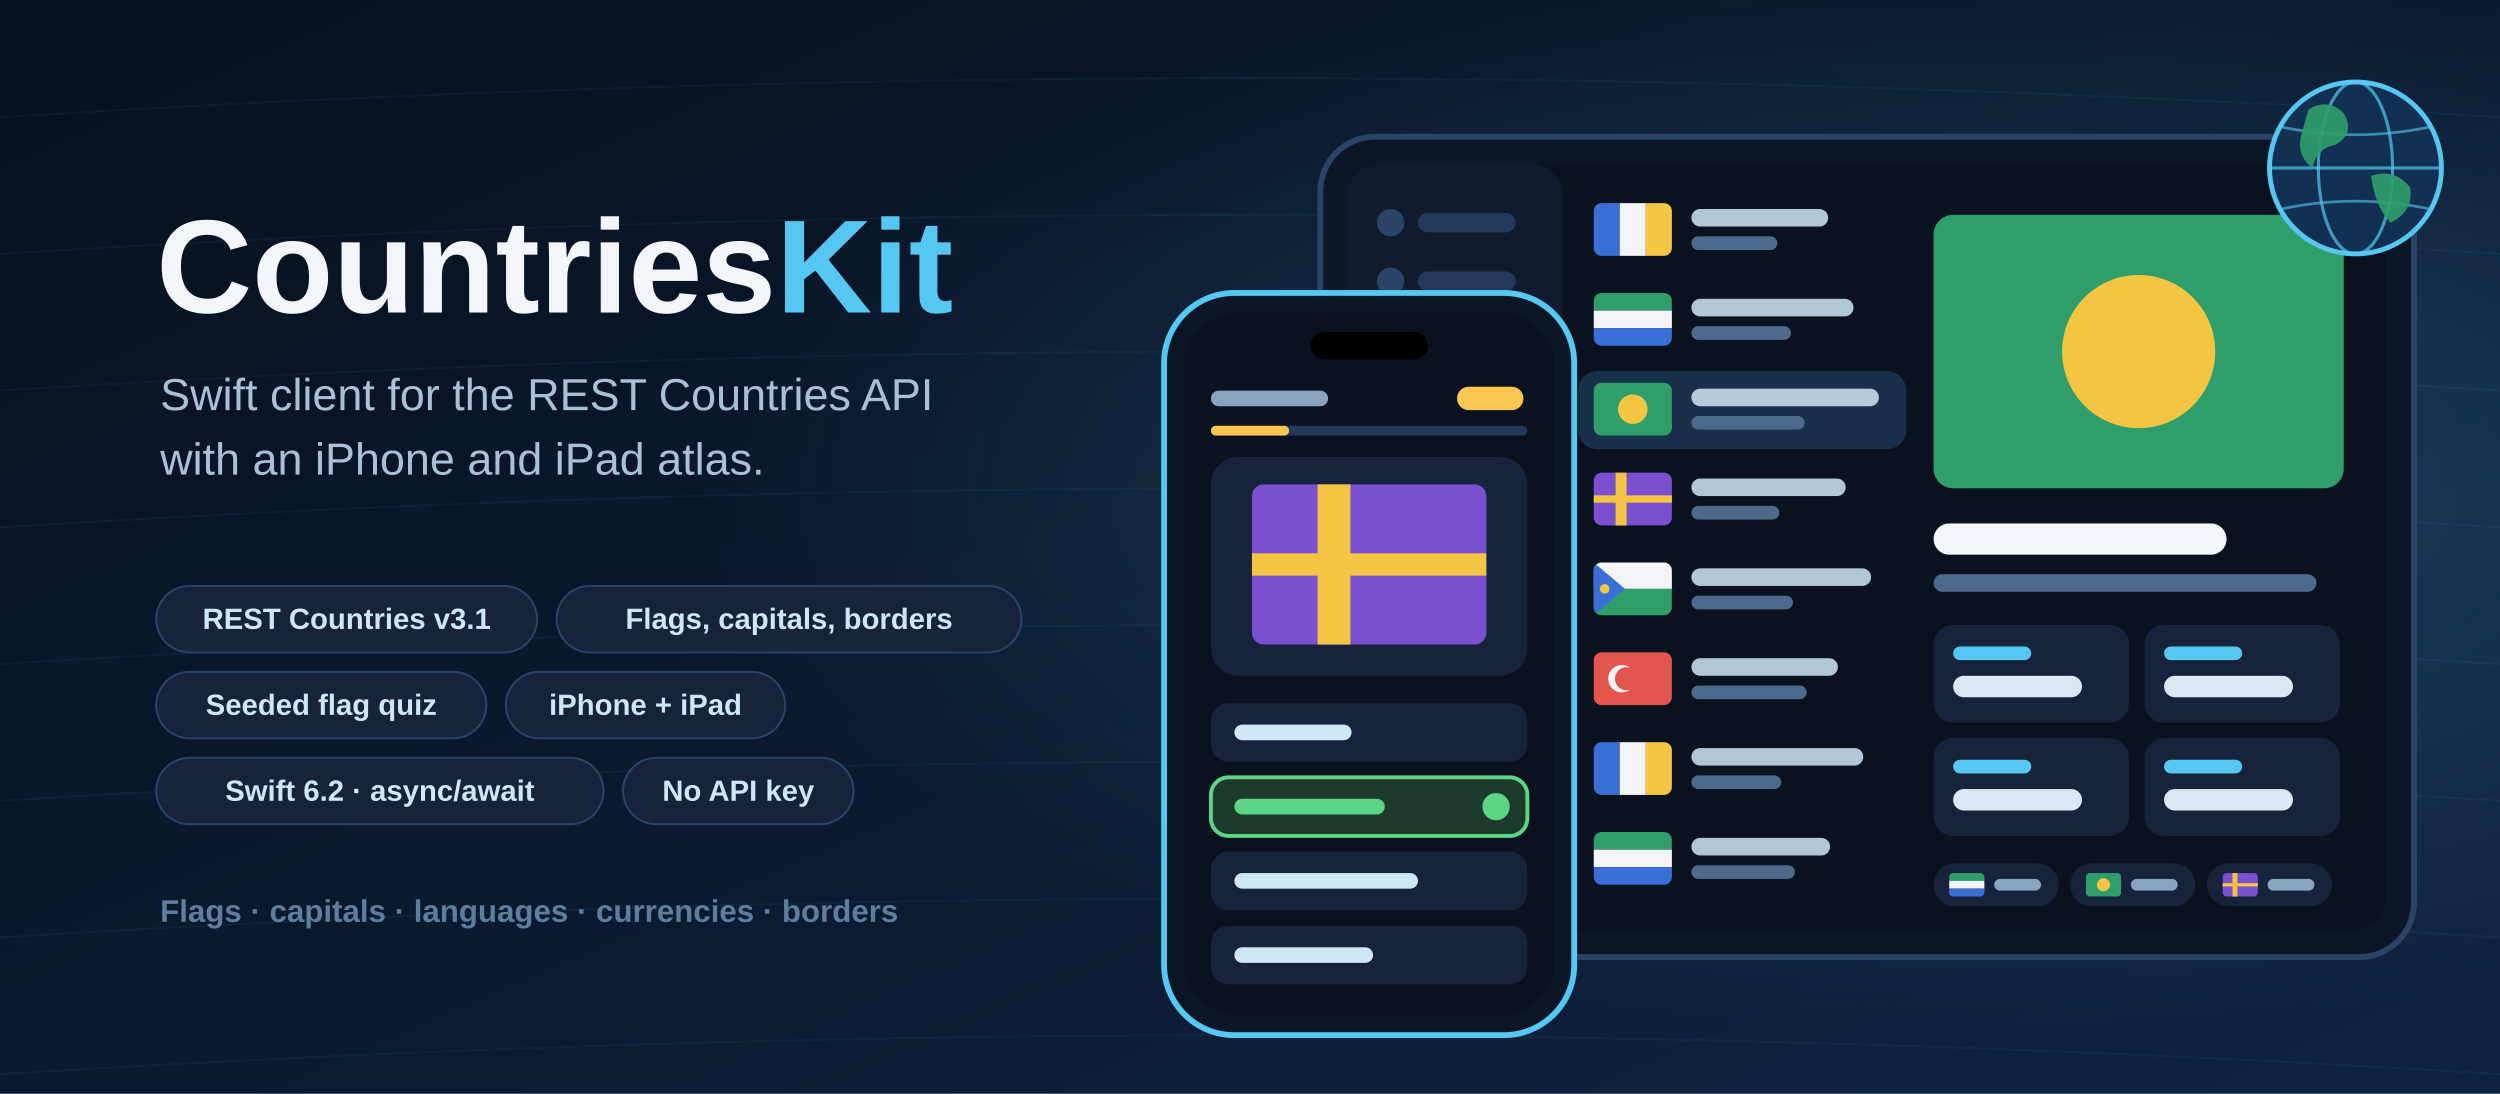
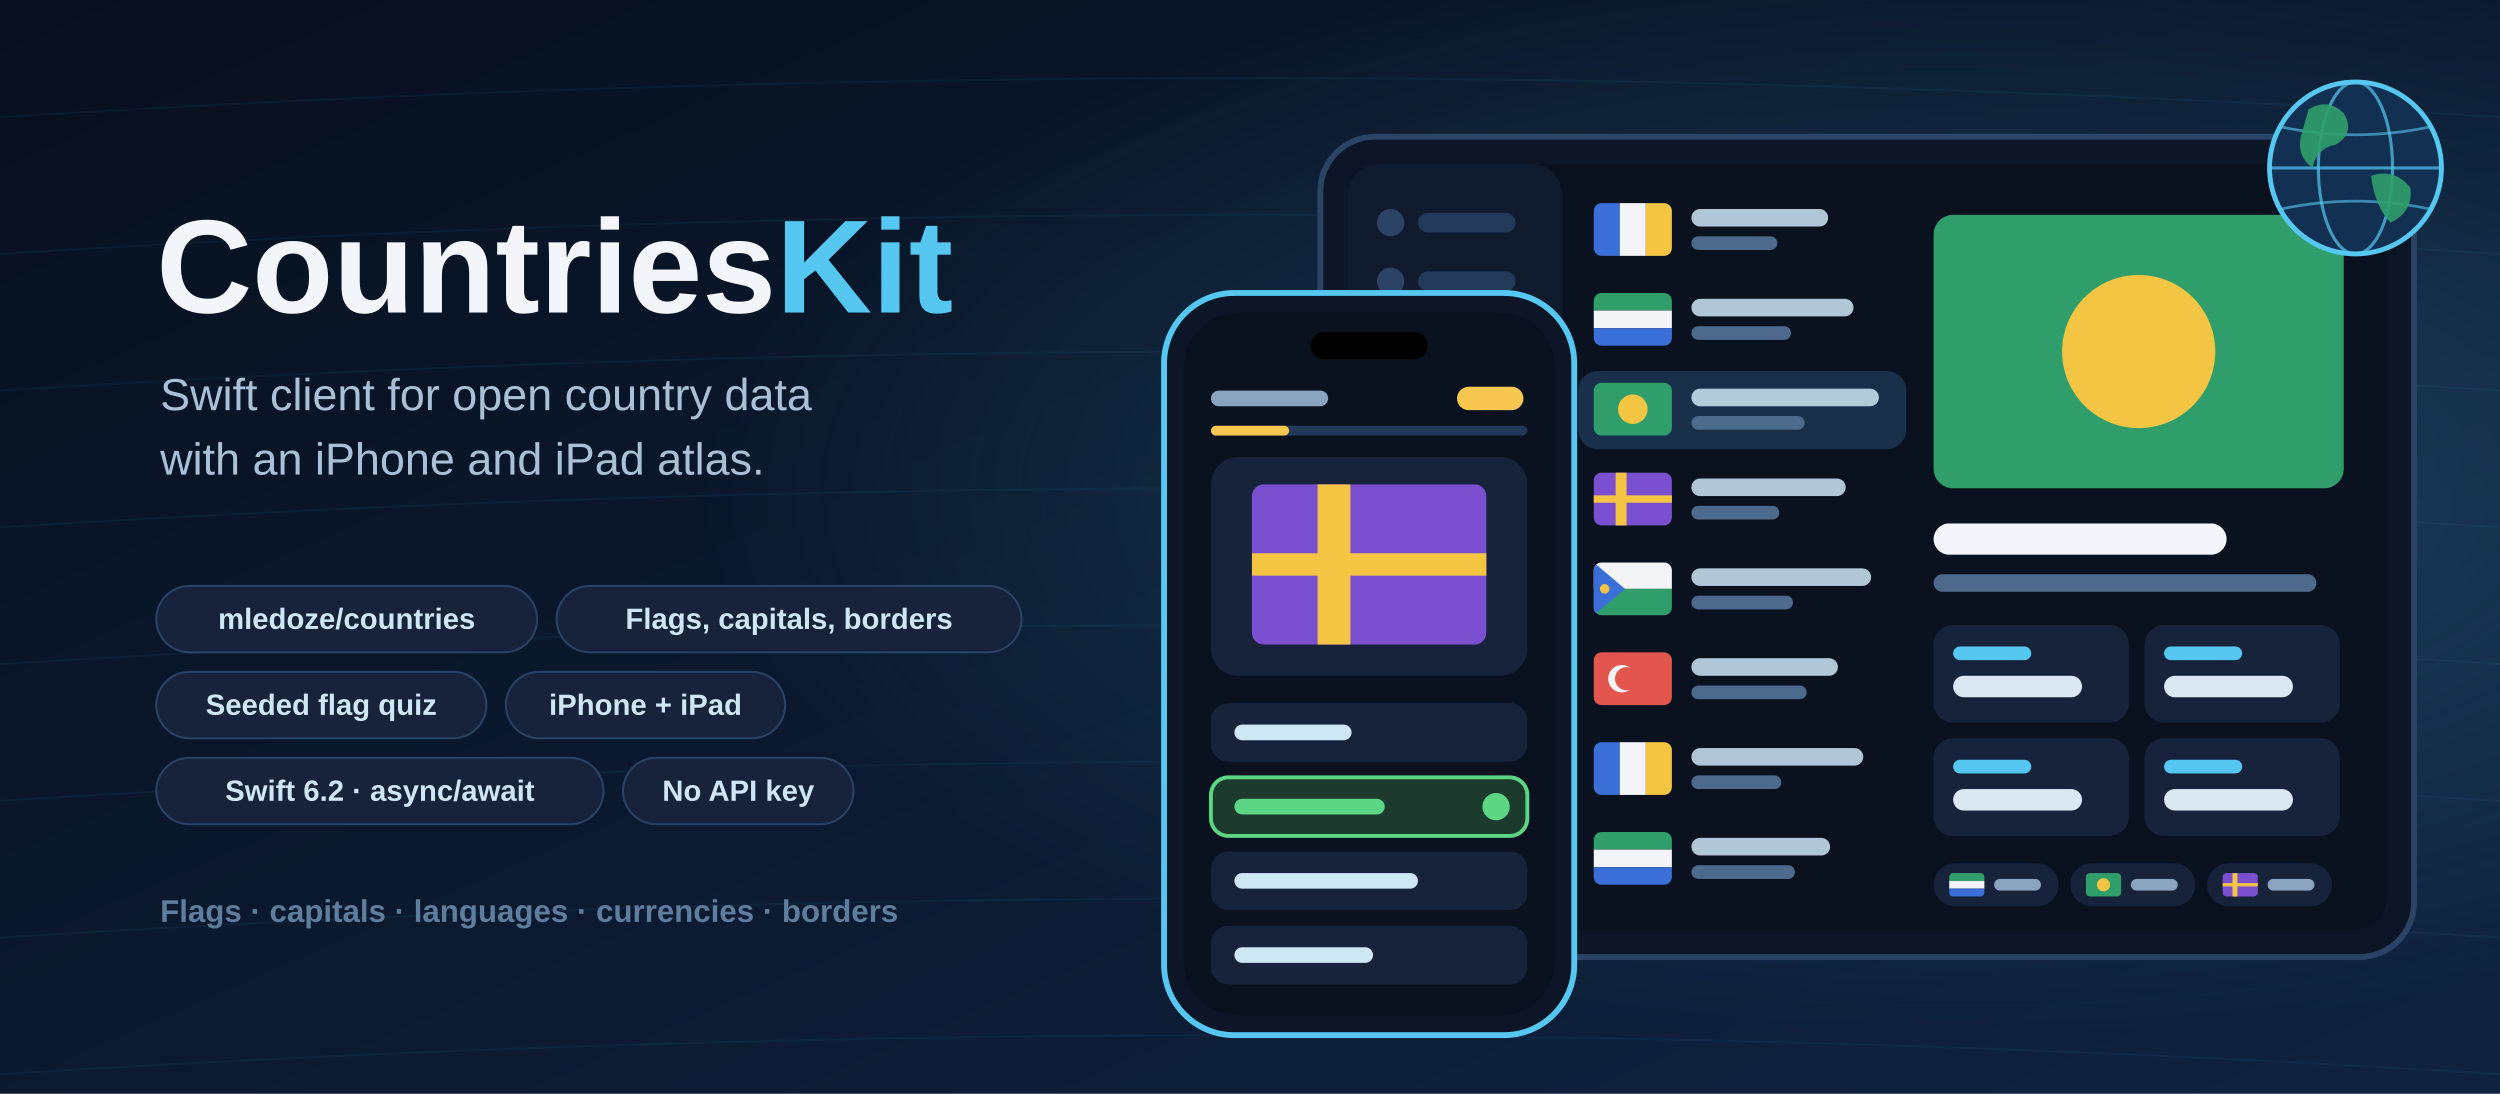
- <svg xmlns="http://www.w3.org/2000/svg" width="1280" height="560" viewBox="0 0 1280 560" role="img" aria-label="CountriesKit: a Swift client for the REST Countries API with an iPhone and iPad atlas">
+ <svg xmlns="http://www.w3.org/2000/svg" width="1280" height="560" viewBox="0 0 1280 560" role="img" aria-label="CountriesKit: a Swift client for open country data with an iPhone and iPad atlas">
  <defs>
    <linearGradient id="bg" x1="0" y1="0" x2="1" y2="1">
      <stop offset="0" stop-color="#07101e" />
      <stop offset="1" stop-color="#0f2340" />
    </linearGradient>
    <radialGradient id="glow" cx="0.78" cy="0.45" r="0.5">
      <stop offset="0" stop-color="#55c7f0" stop-opacity="0.22" />
      <stop offset="1" stop-color="#55c7f0" stop-opacity="0" />
    </radialGradient>
  </defs>
  <rect width="1280" height="560" fill="url(#bg)" />
  <rect width="1280" height="560" fill="url(#glow)" />
  <g stroke="#55c7f0" stroke-opacity="0.06" stroke-width="1" fill="none">
    <path d="M0 60 Q640 20 1280 60" />
    <path d="M0 130 Q640 90 1280 130" />
    <path d="M0 200 Q640 160 1280 200" />
    <path d="M0 270 Q640 230 1280 270" />
    <path d="M0 340 Q640 300 1280 340" />
    <path d="M0 410 Q640 370 1280 410" />
    <path d="M0 480 Q640 440 1280 480" />
    <path d="M0 550 Q640 510 1280 550" />
  </g>
  <text x="80" y="160" font-family="-apple-system, BlinkMacSystemFont, 'SF Pro Display', 'Helvetica Neue', 'Segoe UI', Arial, sans-serif" font-size="68" font-weight="800" fill="#f2f6fa">Countries<tspan fill="#55c7f0">Kit</tspan>
  </text>
-   <text x="82" y="210" font-family="-apple-system, BlinkMacSystemFont, 'SF Pro Display', 'Helvetica Neue', 'Segoe UI', Arial, sans-serif" font-size="23" font-weight="500" fill="#a9c0d6">Swift client for the REST Countries API</text>
+   <text x="82" y="210" font-family="-apple-system, BlinkMacSystemFont, 'SF Pro Display', 'Helvetica Neue', 'Segoe UI', Arial, sans-serif" font-size="23" font-weight="500" fill="#a9c0d6">Swift client for open country data</text>
  <text x="82" y="243" font-family="-apple-system, BlinkMacSystemFont, 'SF Pro Display', 'Helvetica Neue', 'Segoe UI', Arial, sans-serif" font-size="23" font-weight="500" fill="#a9c0d6">with an iPhone and iPad atlas.</text>
  <rect x="80" y="300" width="195" height="34" rx="17" fill="#16233a" stroke="#2b4466" />
-   <text x="177.5" y="322" text-anchor="middle" font-family="-apple-system, BlinkMacSystemFont, 'SF Pro Display', 'Helvetica Neue', 'Segoe UI', Arial, sans-serif" font-size="15" font-weight="600" fill="#cfe6f5">REST Countries v3.1</text>
+   <text x="177.5" y="322" text-anchor="middle" font-family="-apple-system, BlinkMacSystemFont, 'SF Pro Display', 'Helvetica Neue', 'Segoe UI', Arial, sans-serif" font-size="15" font-weight="600" fill="#cfe6f5">mledoze/countries</text>
  <rect x="285" y="300" width="238" height="34" rx="17" fill="#16233a" stroke="#2b4466" />
  <text x="404.0" y="322" text-anchor="middle" font-family="-apple-system, BlinkMacSystemFont, 'SF Pro Display', 'Helvetica Neue', 'Segoe UI', Arial, sans-serif" font-size="15" font-weight="600" fill="#cfe6f5">Flags, capitals, borders</text>
  <rect x="80" y="344" width="169" height="34" rx="17" fill="#16233a" stroke="#2b4466" />
  <text x="164.5" y="366" text-anchor="middle" font-family="-apple-system, BlinkMacSystemFont, 'SF Pro Display', 'Helvetica Neue', 'Segoe UI', Arial, sans-serif" font-size="15" font-weight="600" fill="#cfe6f5">Seeded flag quiz</text>
  <rect x="259" y="344" width="143" height="34" rx="17" fill="#16233a" stroke="#2b4466" />
  <text x="330.5" y="366" text-anchor="middle" font-family="-apple-system, BlinkMacSystemFont, 'SF Pro Display', 'Helvetica Neue', 'Segoe UI', Arial, sans-serif" font-size="15" font-weight="600" fill="#cfe6f5">iPhone + iPad</text>
  <rect x="80" y="388" width="229" height="34" rx="17" fill="#16233a" stroke="#2b4466" />
  <text x="194.5" y="410" text-anchor="middle" font-family="-apple-system, BlinkMacSystemFont, 'SF Pro Display', 'Helvetica Neue', 'Segoe UI', Arial, sans-serif" font-size="15" font-weight="600" fill="#cfe6f5">Swift 6.2 · async/await</text>
  <rect x="319" y="388" width="118" height="34" rx="17" fill="#16233a" stroke="#2b4466" />
  <text x="378.0" y="410" text-anchor="middle" font-family="-apple-system, BlinkMacSystemFont, 'SF Pro Display', 'Helvetica Neue', 'Segoe UI', Arial, sans-serif" font-size="15" font-weight="600" fill="#cfe6f5">No API key</text>
  <text x="82" y="472" font-family="-apple-system, BlinkMacSystemFont, 'SF Pro Display', 'Helvetica Neue', 'Segoe UI', Arial, sans-serif" font-size="16" font-weight="600" fill="#5f7d9c">Flags · capitals · languages · currencies · borders</text>
  <rect x="676" y="70" width="560" height="420" rx="28" fill="#0d1626" stroke="#2b4466" stroke-width="3" />
  <rect x="690" y="84" width="532" height="392" rx="16" fill="#0a1220" />
  <rect x="690" y="84" width="110" height="392" rx="16" fill="#101b2e" />
  <circle cx="712" cy="114" r="7" fill="#2b4466" />
  <rect x="726" y="109" width="50" height="10" rx="5" fill="#23395a" />
  <circle cx="712" cy="144" r="7" fill="#2b4466" />
  <rect x="726" y="139" width="50" height="10" rx="5" fill="#23395a" />
  <circle cx="712" cy="174" r="7" fill="#2b4466" />
  <rect x="726" y="169" width="50" height="10" rx="5" fill="#23395a" />
  <circle cx="712" cy="204" r="7" fill="#2b4466" />
  <rect x="726" y="199" width="50" height="10" rx="5" fill="#23395a" />
  <circle cx="712" cy="234" r="7" fill="#55c7f0" />
  <rect x="726" y="229" width="58" height="10" rx="5" fill="#55c7f0" />
  <circle cx="712" cy="264" r="7" fill="#2b4466" />
  <rect x="726" y="259" width="50" height="10" rx="5" fill="#23395a" />
  <g>
    <clipPath id="c816_104">
      <rect x="816" y="104" width="40" height="27" rx="4" />
    </clipPath>
    <g clip-path="url(#c816_104)">
      <rect x="816" y="104" width="13.333" height="27" fill="#3b6fd8" />
      <rect x="829.333" y="104" width="13.333" height="27" fill="#f2f4f7" />
      <rect x="842.667" y="104" width="13.333" height="27" fill="#f4c542" />
    </g>
  </g>
  <rect x="866" y="107" width="70" height="9" rx="4.5" fill="#cfe6f5" opacity="0.85" />
  <rect x="866" y="121" width="44" height="7" rx="3.5" fill="#4d6a8c" />
  <g>
    <clipPath id="c816_150">
      <rect x="816" y="150" width="40" height="27" rx="4" />
    </clipPath>
    <g clip-path="url(#c816_150)">
      <rect x="816" y="150" width="40" height="9.0" fill="#2f9e6a" />
      <rect x="816" y="159.0" width="40" height="9.0" fill="#f2f4f7" />
      <rect x="816" y="168.0" width="40" height="9.0" fill="#3b6fd8" />
    </g>
  </g>
  <rect x="866" y="153" width="83" height="9" rx="4.5" fill="#cfe6f5" opacity="0.85" />
  <rect x="866" y="167" width="51" height="7" rx="3.5" fill="#4d6a8c" />
  <rect x="808" y="190" width="168" height="40" rx="10" fill="#183049" />
  <g>
    <clipPath id="c816_196">
      <rect x="816" y="196" width="40" height="27" rx="4" />
    </clipPath>
    <g clip-path="url(#c816_196)">
      <rect x="816" y="196" width="40" height="27" fill="#2f9e6a" />
      <circle cx="836.0" cy="209.5" r="7.56" fill="#f4c542" />
    </g>
  </g>
  <rect x="866" y="199" width="96" height="9" rx="4.5" fill="#cfe6f5" opacity="0.85" />
  <rect x="866" y="213" width="58" height="7" rx="3.5" fill="#4d6a8c" />
  <g>
    <clipPath id="c816_242">
      <rect x="816" y="242" width="40" height="27" rx="4" />
    </clipPath>
    <g clip-path="url(#c816_242)">
      <rect x="816" y="242" width="40" height="27" fill="#7a4fd0" />
      <rect x="827.2" y="242" width="5.6" height="27" fill="#f4c542" />
      <rect x="816" y="253.61" width="40" height="3.78" fill="#f4c542" />
    </g>
  </g>
  <rect x="866" y="245" width="79" height="9" rx="4.5" fill="#cfe6f5" opacity="0.85" />
  <rect x="866" y="259" width="45" height="7" rx="3.5" fill="#4d6a8c" />
  <g>
    <clipPath id="c816_288">
      <rect x="816" y="288" width="40" height="27" rx="4" />
    </clipPath>
    <g clip-path="url(#c816_288)">
      <rect x="816" y="288" width="40" height="13.5" fill="#f2f4f7" />
      <rect x="816" y="301.5" width="40" height="13.5" fill="#2f9e6a" />
      <polygon points="816,288 832.0,301.5 816,315" fill="#3b6fd8" />
      <circle cx="821.6" cy="301.5" r="2.43" fill="#f4c542" />
    </g>
  </g>
  <rect x="866" y="291" width="92" height="9" rx="4.5" fill="#cfe6f5" opacity="0.85" />
  <rect x="866" y="305" width="52" height="7" rx="3.5" fill="#4d6a8c" />
  <g>
    <clipPath id="c816_334">
      <rect x="816" y="334" width="40" height="27" rx="4" />
    </clipPath>
    <g clip-path="url(#c816_334)">
      <rect x="816" y="334" width="40" height="27" fill="#e2564d" />
      <circle cx="830.4" cy="347.5" r="7.02" fill="#f2f4f7" />
      <circle cx="832.8" cy="347.5" r="5.94" fill="#e2564d" />
    </g>
  </g>
  <rect x="866" y="337" width="75" height="9" rx="4.5" fill="#cfe6f5" opacity="0.85" />
  <rect x="866" y="351" width="59" height="7" rx="3.5" fill="#4d6a8c" />
  <g>
    <clipPath id="c816_380">
      <rect x="816" y="380" width="40" height="27" rx="4" />
    </clipPath>
    <g clip-path="url(#c816_380)">
      <rect x="816" y="380" width="13.333" height="27" fill="#3b6fd8" />
      <rect x="829.333" y="380" width="13.333" height="27" fill="#f2f4f7" />
      <rect x="842.667" y="380" width="13.333" height="27" fill="#f4c542" />
    </g>
  </g>
  <rect x="866" y="383" width="88" height="9" rx="4.5" fill="#cfe6f5" opacity="0.85" />
  <rect x="866" y="397" width="46" height="7" rx="3.5" fill="#4d6a8c" />
  <g>
    <clipPath id="c816_426">
      <rect x="816" y="426" width="40" height="27" rx="4" />
    </clipPath>
    <g clip-path="url(#c816_426)">
      <rect x="816" y="426" width="40" height="9.0" fill="#2f9e6a" />
      <rect x="816" y="435.0" width="40" height="9.0" fill="#f2f4f7" />
      <rect x="816" y="444.0" width="40" height="9.0" fill="#3b6fd8" />
    </g>
  </g>
  <rect x="866" y="429" width="71" height="9" rx="4.5" fill="#cfe6f5" opacity="0.85" />
  <rect x="866" y="443" width="53" height="7" rx="3.5" fill="#4d6a8c" />
  <g>
    <clipPath id="c990_110">
      <rect x="990" y="110" width="210" height="140" rx="10" />
    </clipPath>
    <g clip-path="url(#c990_110)">
      <rect x="990" y="110" width="210" height="140" fill="#2f9e6a" />
      <circle cx="1095.0" cy="180.0" r="39.2" fill="#f4c542" />
    </g>
  </g>
  <rect x="990" y="268" width="150" height="16" rx="8" fill="#f2f6fa" />
  <rect x="990" y="294" width="196" height="9" rx="4.5" fill="#4d6a8c" />
  <rect x="990" y="320" width="100" height="50" rx="10" fill="#16233a" />
  <rect x="1000" y="331" width="40" height="7" rx="3.5" fill="#55c7f0" />
  <rect x="1000" y="346" width="66" height="11" rx="5.5" fill="#dbe8f3" />
  <rect x="1098" y="320" width="100" height="50" rx="10" fill="#16233a" />
  <rect x="1108" y="331" width="40" height="7" rx="3.5" fill="#55c7f0" />
  <rect x="1108" y="346" width="66" height="11" rx="5.5" fill="#dbe8f3" />
  <rect x="990" y="378" width="100" height="50" rx="10" fill="#16233a" />
  <rect x="1000" y="389" width="40" height="7" rx="3.5" fill="#55c7f0" />
  <rect x="1000" y="404" width="66" height="11" rx="5.5" fill="#dbe8f3" />
  <rect x="1098" y="378" width="100" height="50" rx="10" fill="#16233a" />
  <rect x="1108" y="389" width="40" height="7" rx="3.5" fill="#55c7f0" />
  <rect x="1108" y="404" width="66" height="11" rx="5.5" fill="#dbe8f3" />
  <rect x="990" y="442" width="64" height="22" rx="11" fill="#16233a" />
  <g>
    <clipPath id="c998_447">
      <rect x="998" y="447" width="18" height="12" rx="2" />
    </clipPath>
    <g clip-path="url(#c998_447)">
      <rect x="998" y="447" width="18" height="4.0" fill="#2f9e6a" />
      <rect x="998" y="451.0" width="18" height="4.0" fill="#f2f4f7" />
      <rect x="998" y="455.0" width="18" height="4.0" fill="#3b6fd8" />
    </g>
  </g>
  <rect x="1021" y="450" width="24" height="6" rx="3" fill="#8aa3bf" />
  <rect x="1060" y="442" width="64" height="22" rx="11" fill="#16233a" />
  <g>
    <clipPath id="c1068_447">
      <rect x="1068" y="447" width="18" height="12" rx="2" />
    </clipPath>
    <g clip-path="url(#c1068_447)">
      <rect x="1068" y="447" width="18" height="12" fill="#2f9e6a" />
      <circle cx="1077.0" cy="453.0" r="3.36" fill="#f4c542" />
    </g>
  </g>
  <rect x="1091" y="450" width="24" height="6" rx="3" fill="#8aa3bf" />
  <rect x="1130" y="442" width="64" height="22" rx="11" fill="#16233a" />
  <g>
    <clipPath id="c1138_447">
      <rect x="1138" y="447" width="18" height="12" rx="2" />
    </clipPath>
    <g clip-path="url(#c1138_447)">
      <rect x="1138" y="447" width="18" height="12" fill="#7a4fd0" />
      <rect x="1143.04" y="447" width="2.52" height="12" fill="#f4c542" />
      <rect x="1138" y="452.16" width="18" height="1.68" fill="#f4c542" />
    </g>
  </g>
  <rect x="1161" y="450" width="24" height="6" rx="3" fill="#8aa3bf" />
  <rect x="596" y="150" width="210" height="380" rx="36" fill="#0d1626" stroke="#55c7f0" stroke-width="3" />
  <rect x="606" y="160" width="190" height="360" rx="28" fill="#0a1220" />
  <rect x="671" y="170" width="60" height="14" rx="7" fill="#000" />
  <rect x="620" y="200" width="60" height="8" rx="4" fill="#8aa3bf" />
  <rect x="746" y="198" width="34" height="12" rx="6" fill="#f9c74f" />
  <rect x="620" y="218" width="162" height="5" rx="2.5" fill="#23395a" />
  <rect x="620" y="218" width="40" height="5" rx="2.5" fill="#f9c74f" />
  <rect x="620" y="234" width="162" height="112" rx="14" fill="#16233a" />
  <g>
    <clipPath id="c641_248">
      <rect x="641" y="248" width="120" height="82" rx="6" />
    </clipPath>
    <g clip-path="url(#c641_248)">
      <rect x="641" y="248" width="120" height="82" fill="#7a4fd0" />
      <rect x="674.6" y="248" width="16.8" height="82" fill="#f4c542" />
      <rect x="641" y="283.26" width="120" height="11.48" fill="#f4c542" />
    </g>
  </g>
  <rect x="620" y="360" width="162" height="30" rx="9" fill="#16233a" />
  <rect x="632" y="371" width="60" height="8" rx="4" fill="#cfe6f5" />
  <rect x="620" y="398" width="162" height="30" rx="9" fill="#1d3b2c" stroke="#5cd685" stroke-width="2" />
  <rect x="632" y="409" width="77" height="8" rx="4" fill="#5cd685" />
  <circle cx="766" cy="413" r="7" fill="#5cd685" />
  <rect x="620" y="436" width="162" height="30" rx="9" fill="#16233a" />
  <rect x="632" y="447" width="94" height="8" rx="4" fill="#cfe6f5" />
  <rect x="620" y="474" width="162" height="30" rx="9" fill="#16233a" />
  <rect x="632" y="485" width="71" height="8" rx="4" fill="#cfe6f5" />
  <g transform="translate(1206,86)">
    <circle r="44" fill="#123052" stroke="#55c7f0" stroke-width="2.5" />
    <ellipse rx="19" ry="44" fill="none" stroke="#55c7f0" stroke-width="1.6" opacity="0.7" />
    <line x1="-44" y1="0" x2="44" y2="0" stroke="#55c7f0" stroke-width="1.6" opacity="0.7" />
    <path d="M-38 -21 Q0 -13 38 -21 M-38 21 Q0 13 38 21" fill="none" stroke="#55c7f0" stroke-width="1.4" opacity="0.6" />
    <path d="M-24 -30 q10 -6 18 2 q6 10 -4 16 q-10 2 -12 12 q-8 -6 -6 -16z M8 4 q12 -4 20 6 q2 12 -10 18 q-8 -8 -10 -24z" fill="#2f9e6a" opacity="0.9" />
  </g>
</svg>
